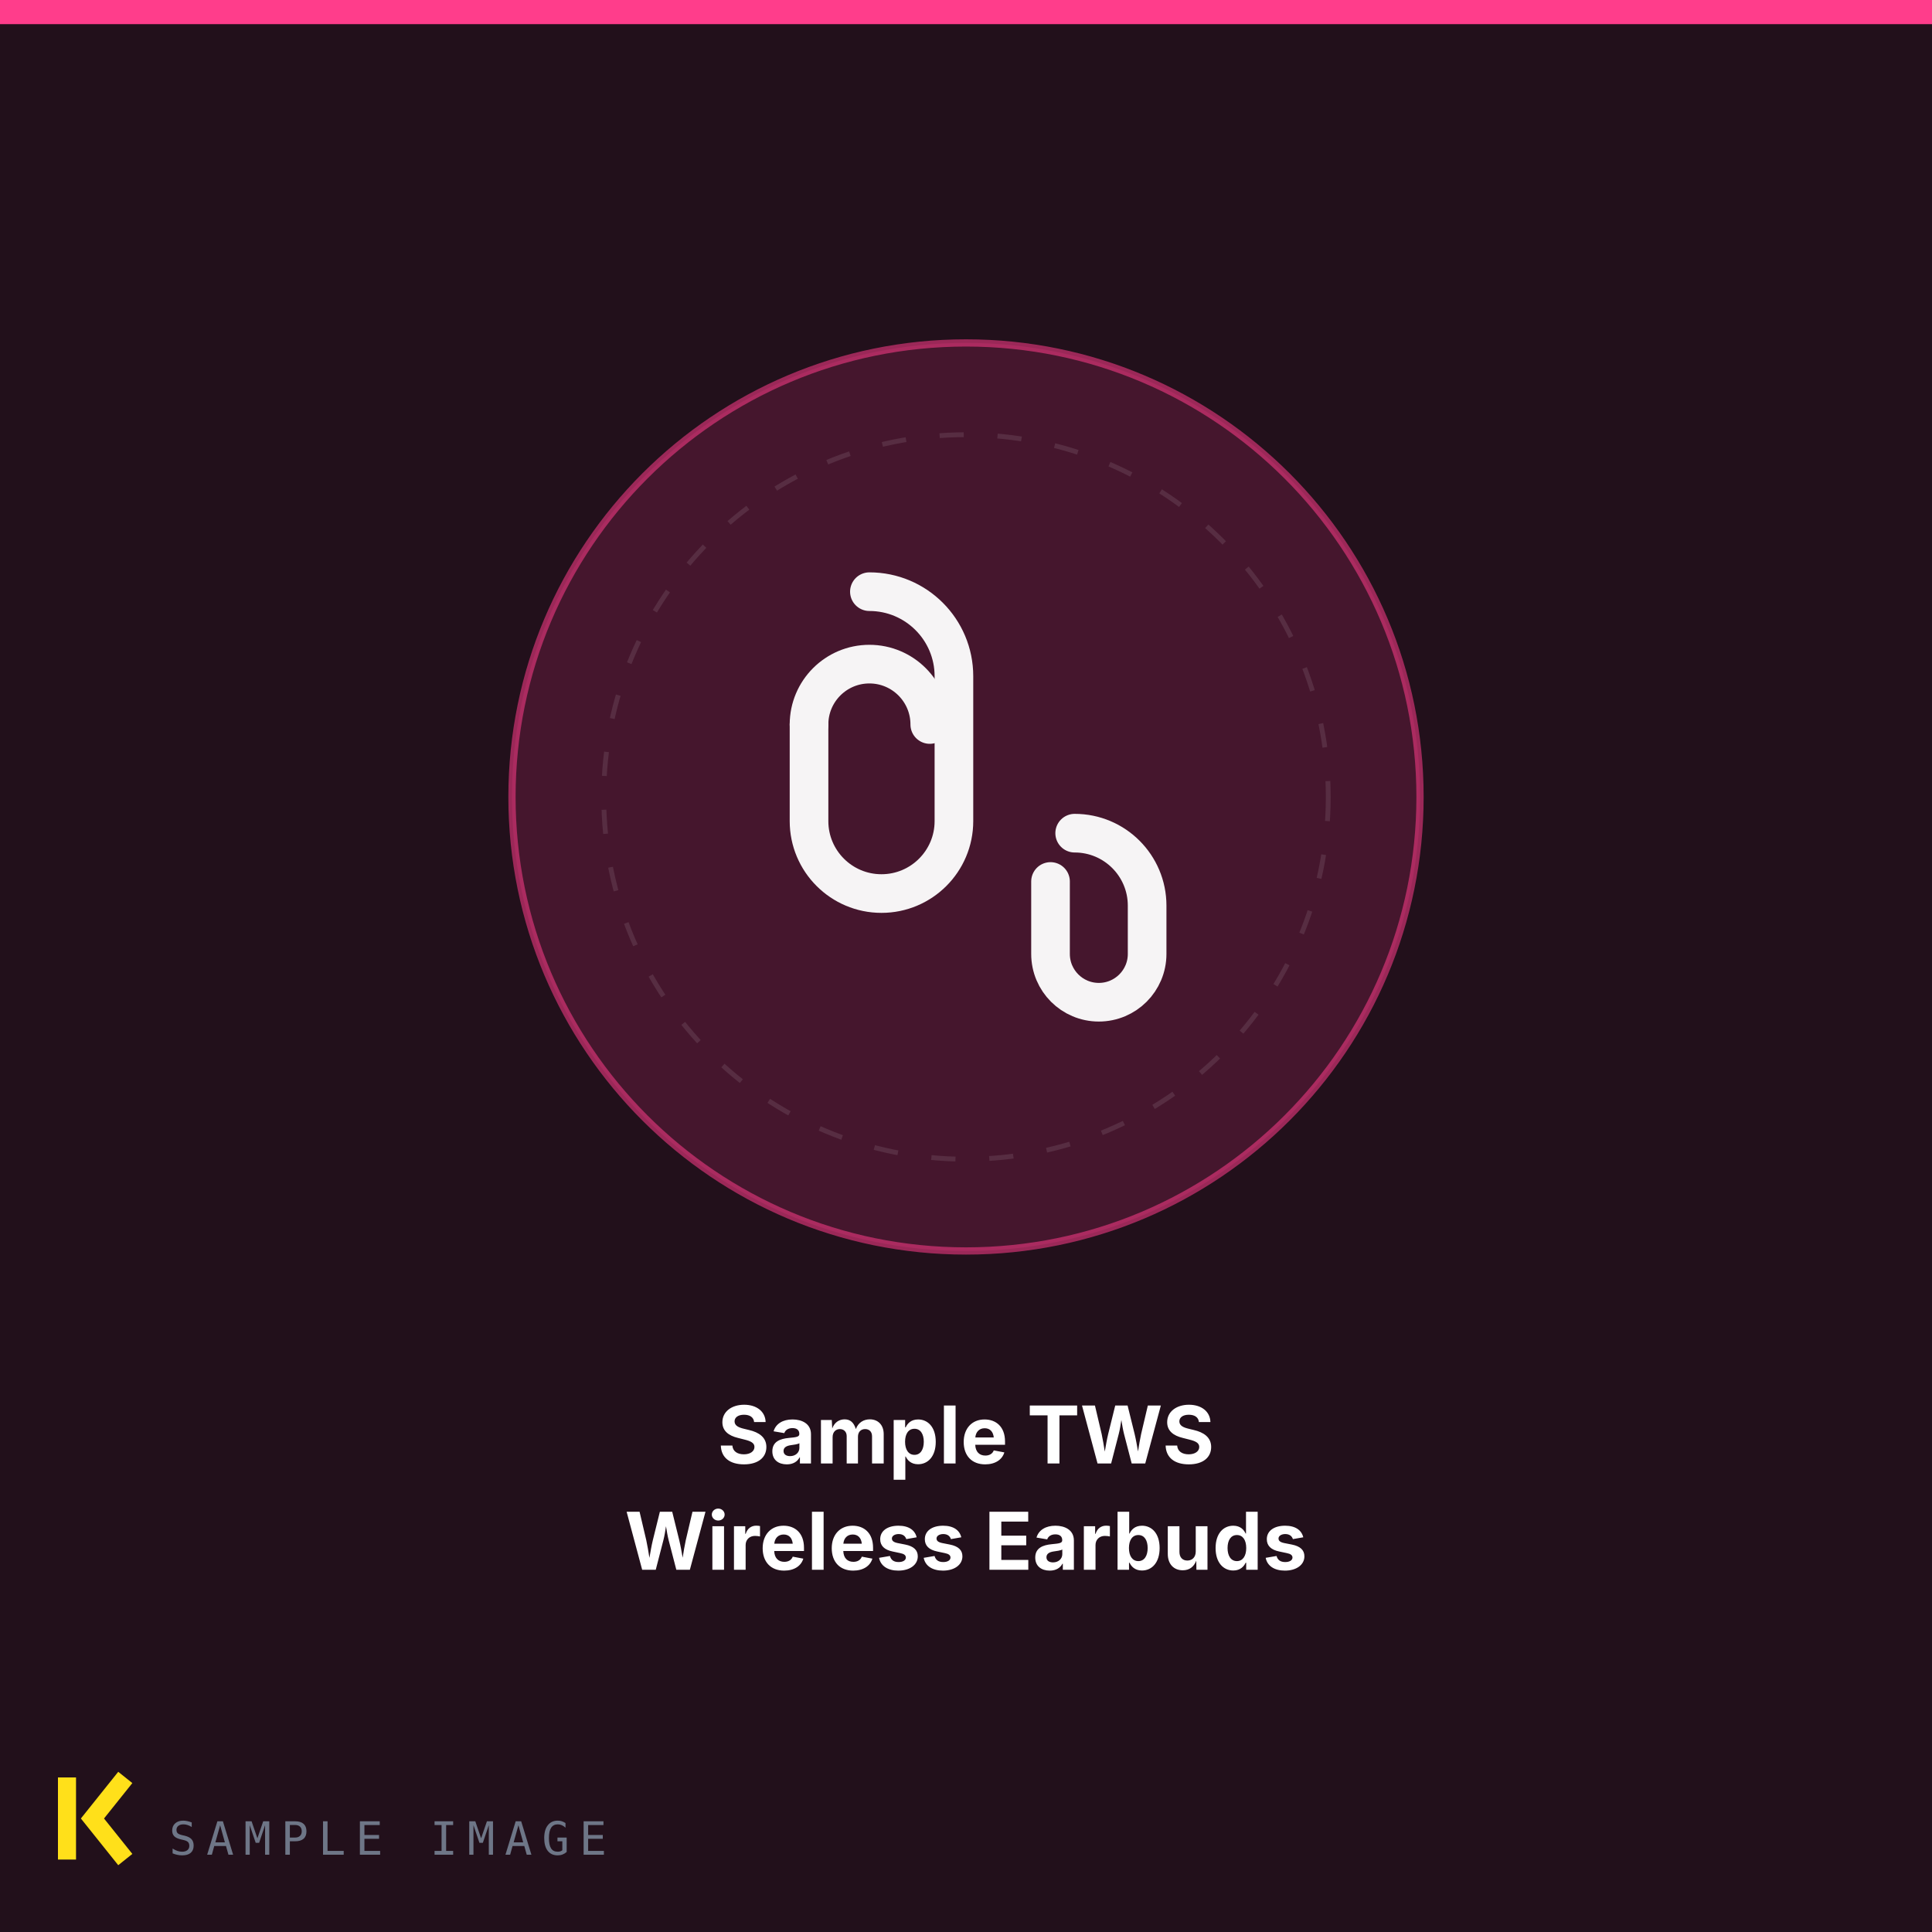
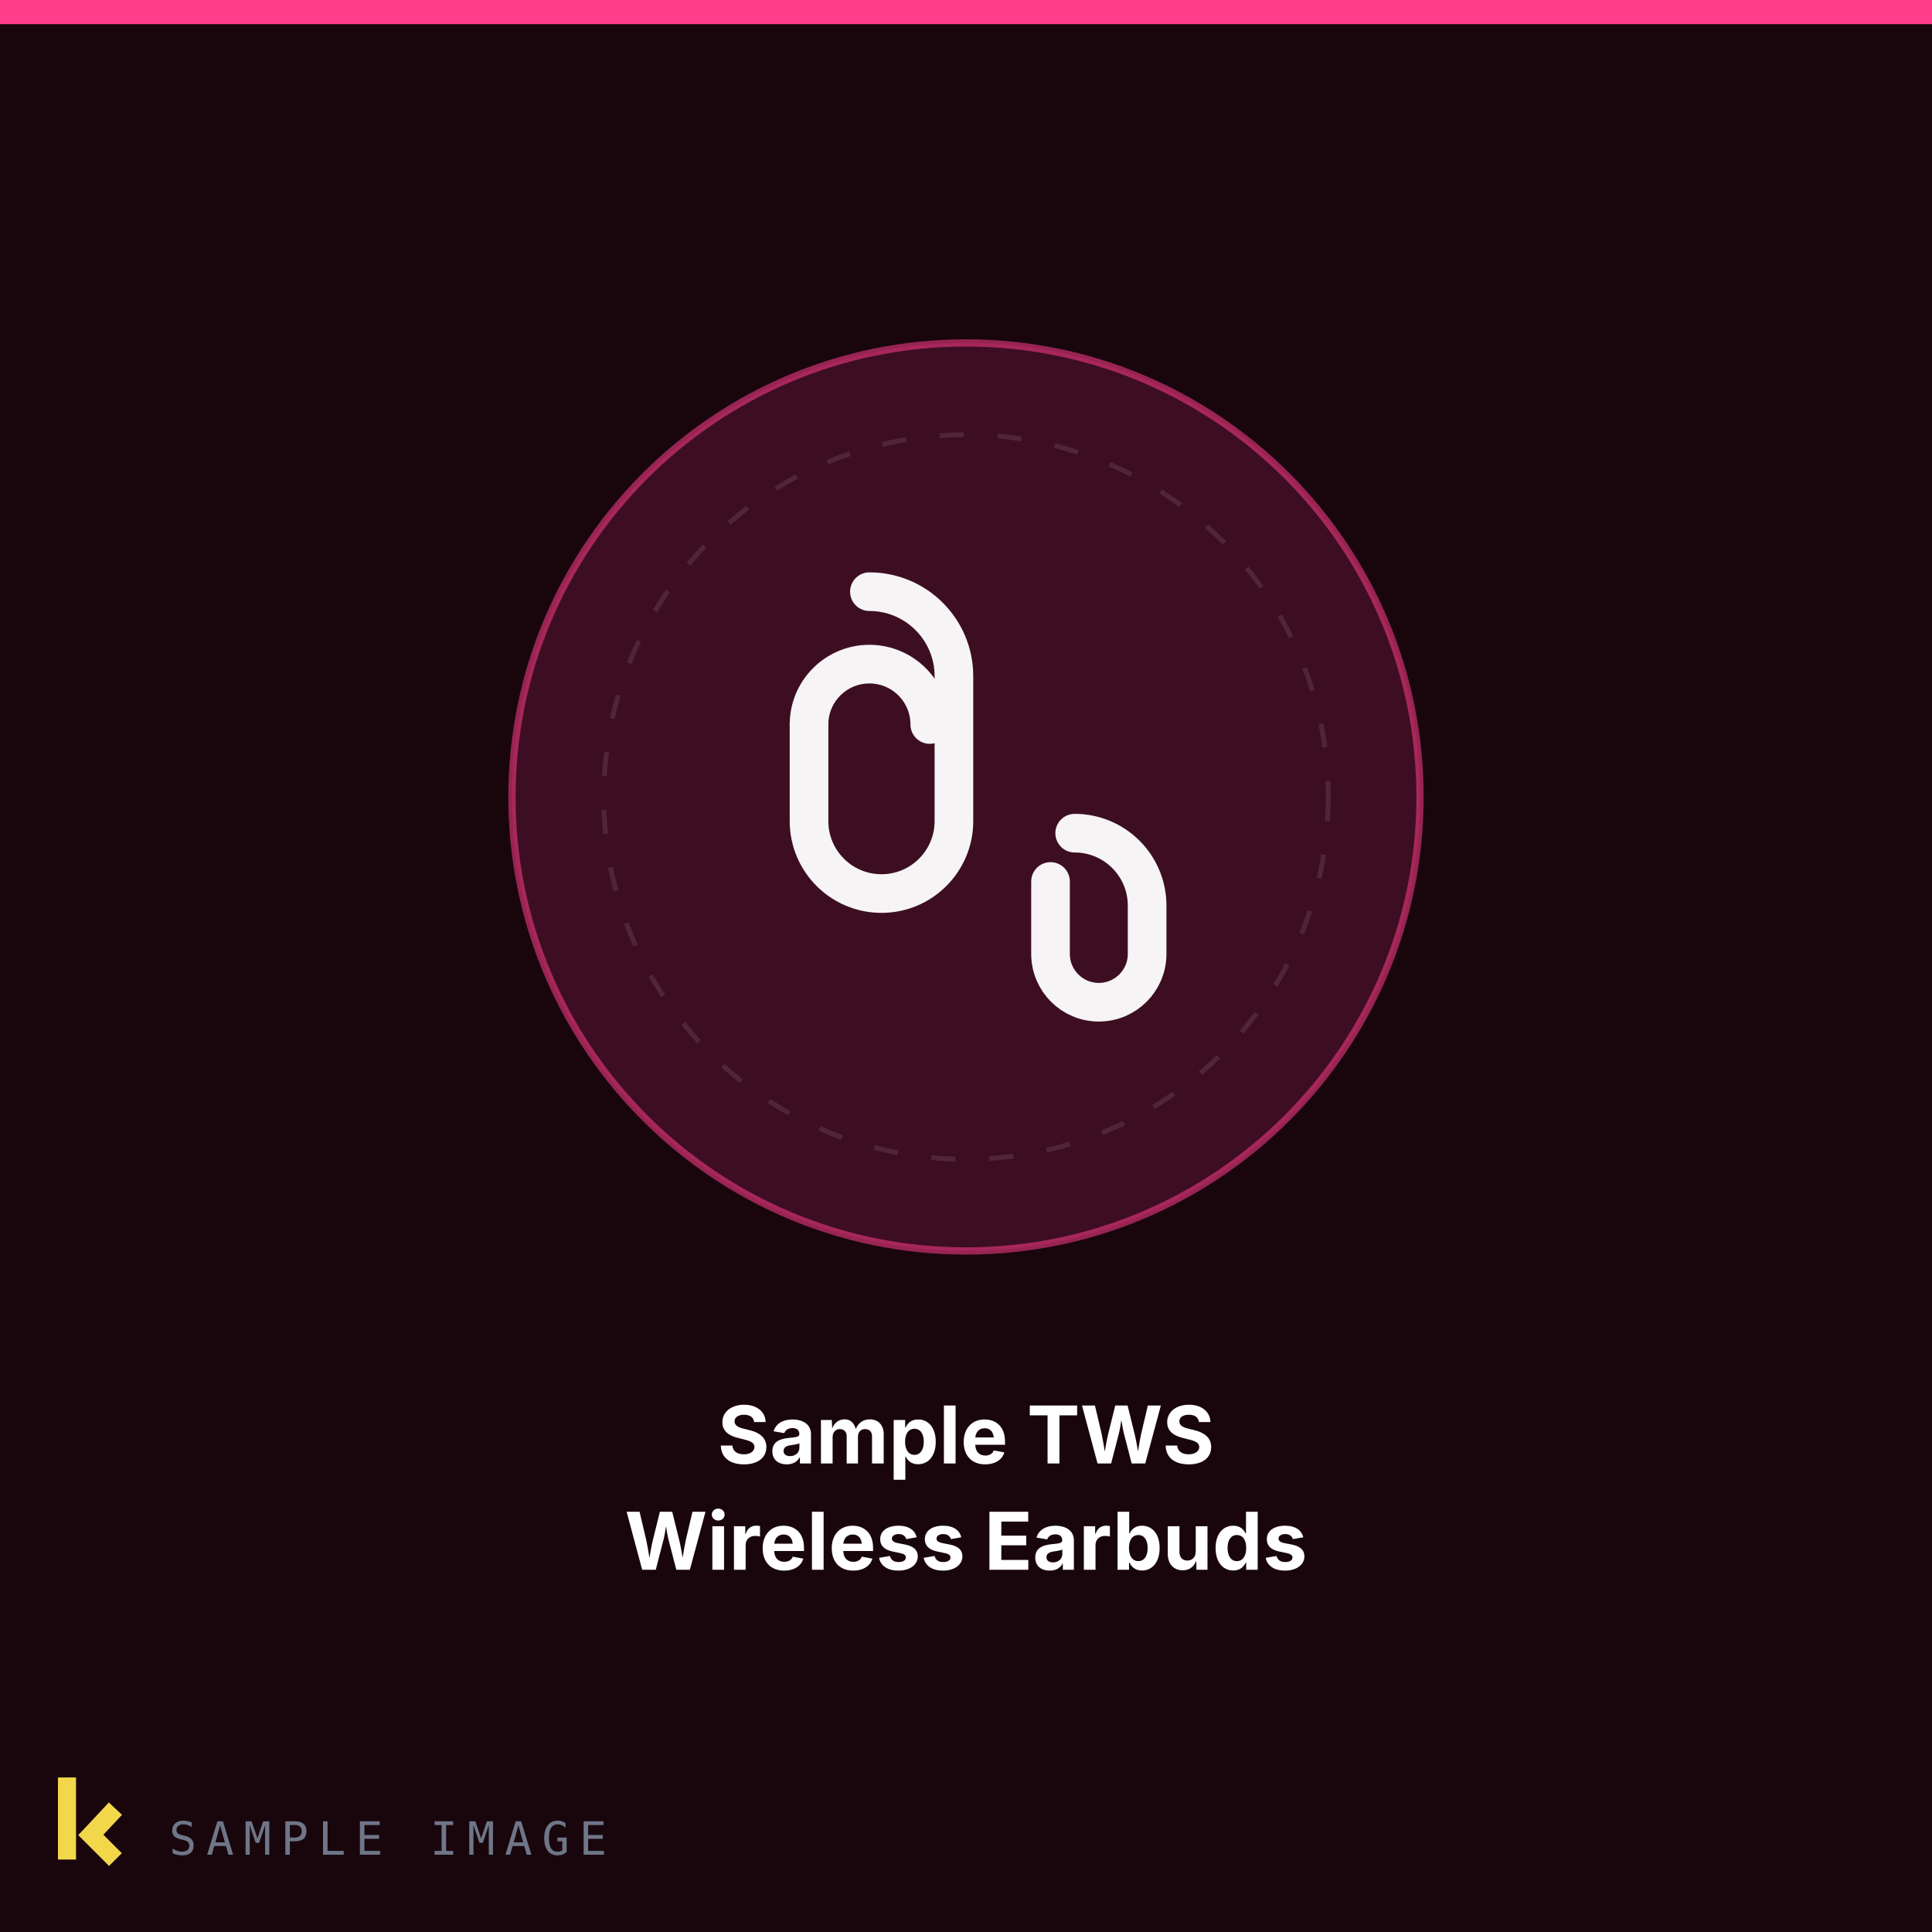
<svg xmlns="http://www.w3.org/2000/svg" viewBox="0 0 800 800" width="800" height="800" role="img" aria-label="Sample TWS Wireless Earbuds — sample product image">
-   <rect width="800" height="800" fill="#0A0B0F" />
+   <rect width="800" height="800" fill="#000000" />
  <rect width="800" height="800" fill="#FF3D8B" fill-opacity=".10" />
  <rect y="0" width="800" height="10" fill="#FF3D8B" />
  <circle cx="400" cy="330" r="188" fill="#FF3D8B" fill-opacity=".16" />
  <circle cx="400" cy="330" r="188" fill="none" stroke="#FF3D8B" stroke-opacity=".55" stroke-width="3" />
  <circle cx="400" cy="330" r="150" fill="none" stroke="#fff" stroke-opacity=".10" stroke-width="2" stroke-dasharray="10 14" />
  <g transform="translate(280 210) scale(10)" color="#ffffff" stroke-width="1.35" opacity=".95">
    <path d="M8 3.5a3.5 3.5 0 0 1 3.5 3.5v6a3 3 0 0 1-6 0V9" fill="none" stroke="currentColor" stroke-width="1.6" stroke-linecap="round" stroke-linejoin="round" />
    <path d="M5.5 9a2.5 2.5 0 0 1 5 0" fill="none" stroke="currentColor" stroke-width="1.6" stroke-linecap="round" stroke-linejoin="round" />
    <path d="M16.5 13.5a3 3 0 0 1 3 3v2a2 2 0 0 1-4 0v-3" fill="none" stroke="currentColor" stroke-width="1.6" stroke-linecap="round" stroke-linejoin="round" />
  </g>
-   <g transform="translate(24 736) scale(0.34)" fill="#FFE01A" color="#FFE01A">
+   <g transform="translate(24 736) scale(0.34)" fill="#F3D74B" color="#F3D74B">
    <rect x="0" y="0" width="22" height="100" />
-     <path d="M 82 0 L 42 50 L 82 100" fill="none" stroke="currentColor" stroke-width="22" stroke-linecap="butt" stroke-linejoin="miter" />
+     <path d="M 70 38 L 40 70 L 70 100" fill="none" stroke="currentColor" stroke-width="22" stroke-linecap="butt" stroke-linejoin="miter" />
  </g>
  <text x="70" y="768" font-family="ui-monospace, SFMono-Regular, Menlo, monospace" font-size="19" letter-spacing="4" fill="#6E7687">SAMPLE IMAGE</text>
  <g font-family="Space Grotesk, Inter, Segoe UI, Roboto, Helvetica, Arial, sans-serif">
    <text x="400" y="606" text-anchor="middle" font-size="33" font-weight="700" fill="#fff">Sample TWS</text>
    <text x="400" y="650" text-anchor="middle" font-size="33" font-weight="700" fill="#fff">Wireless Earbuds</text>
  </g>
</svg>
